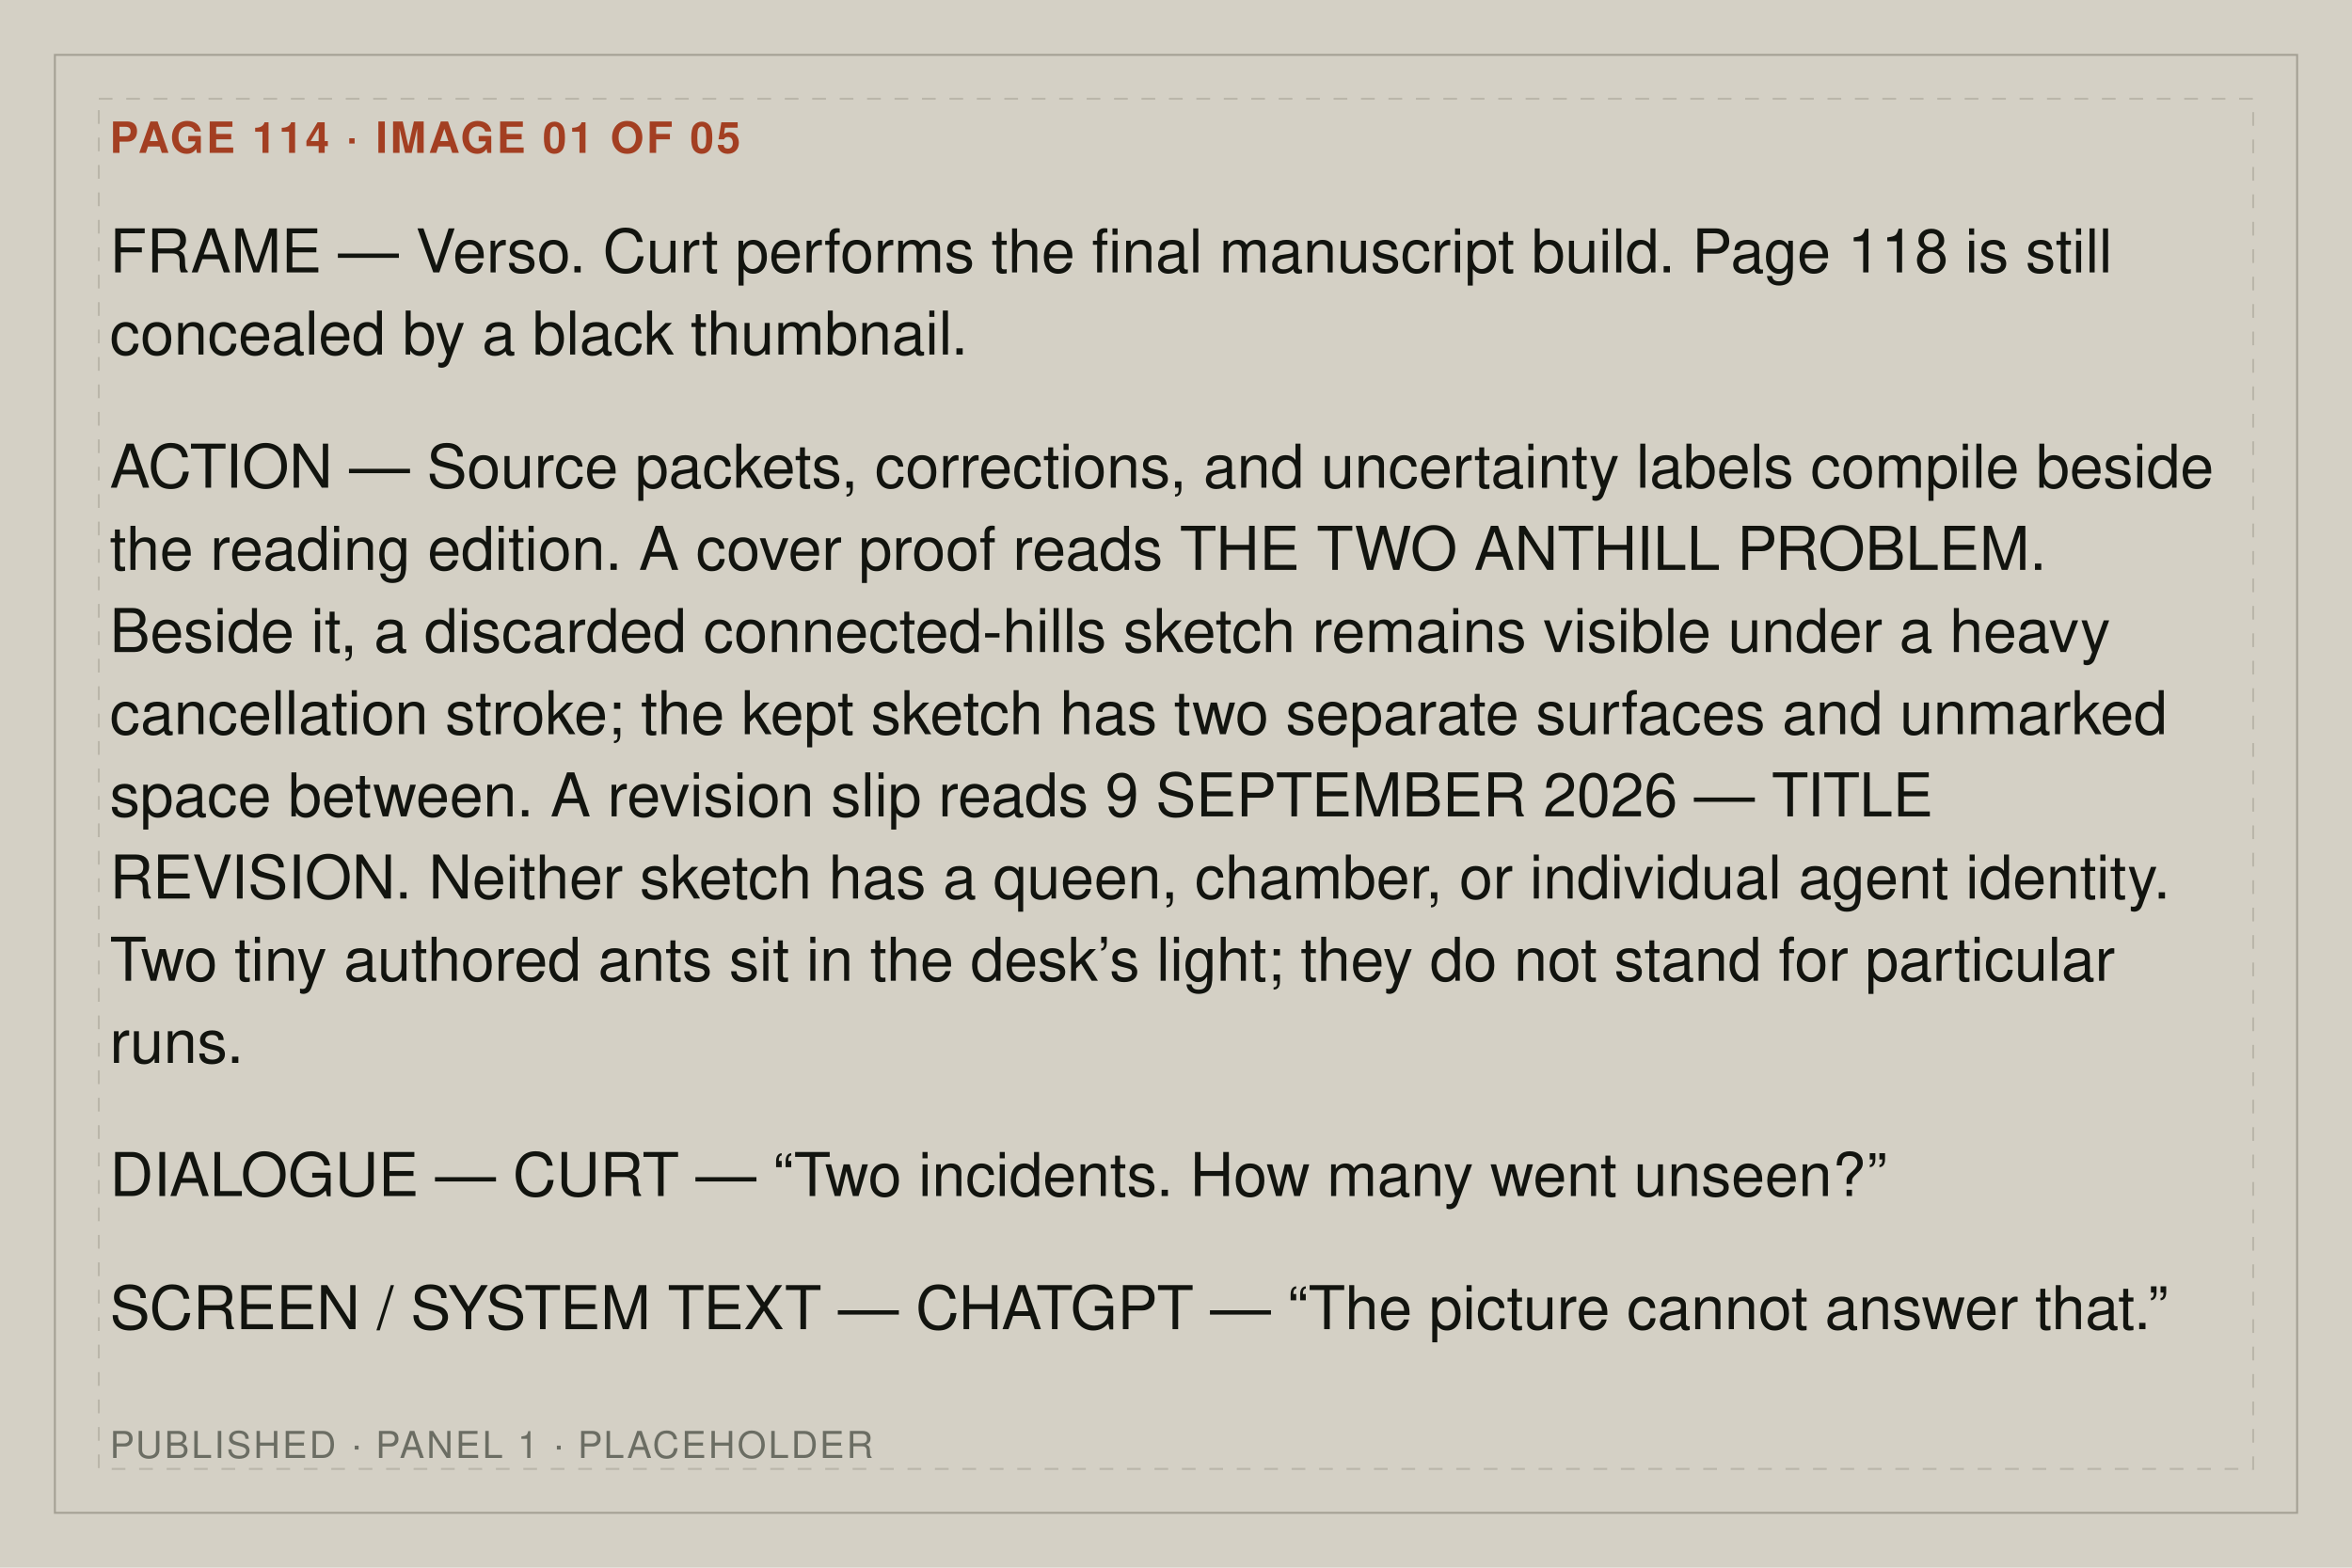
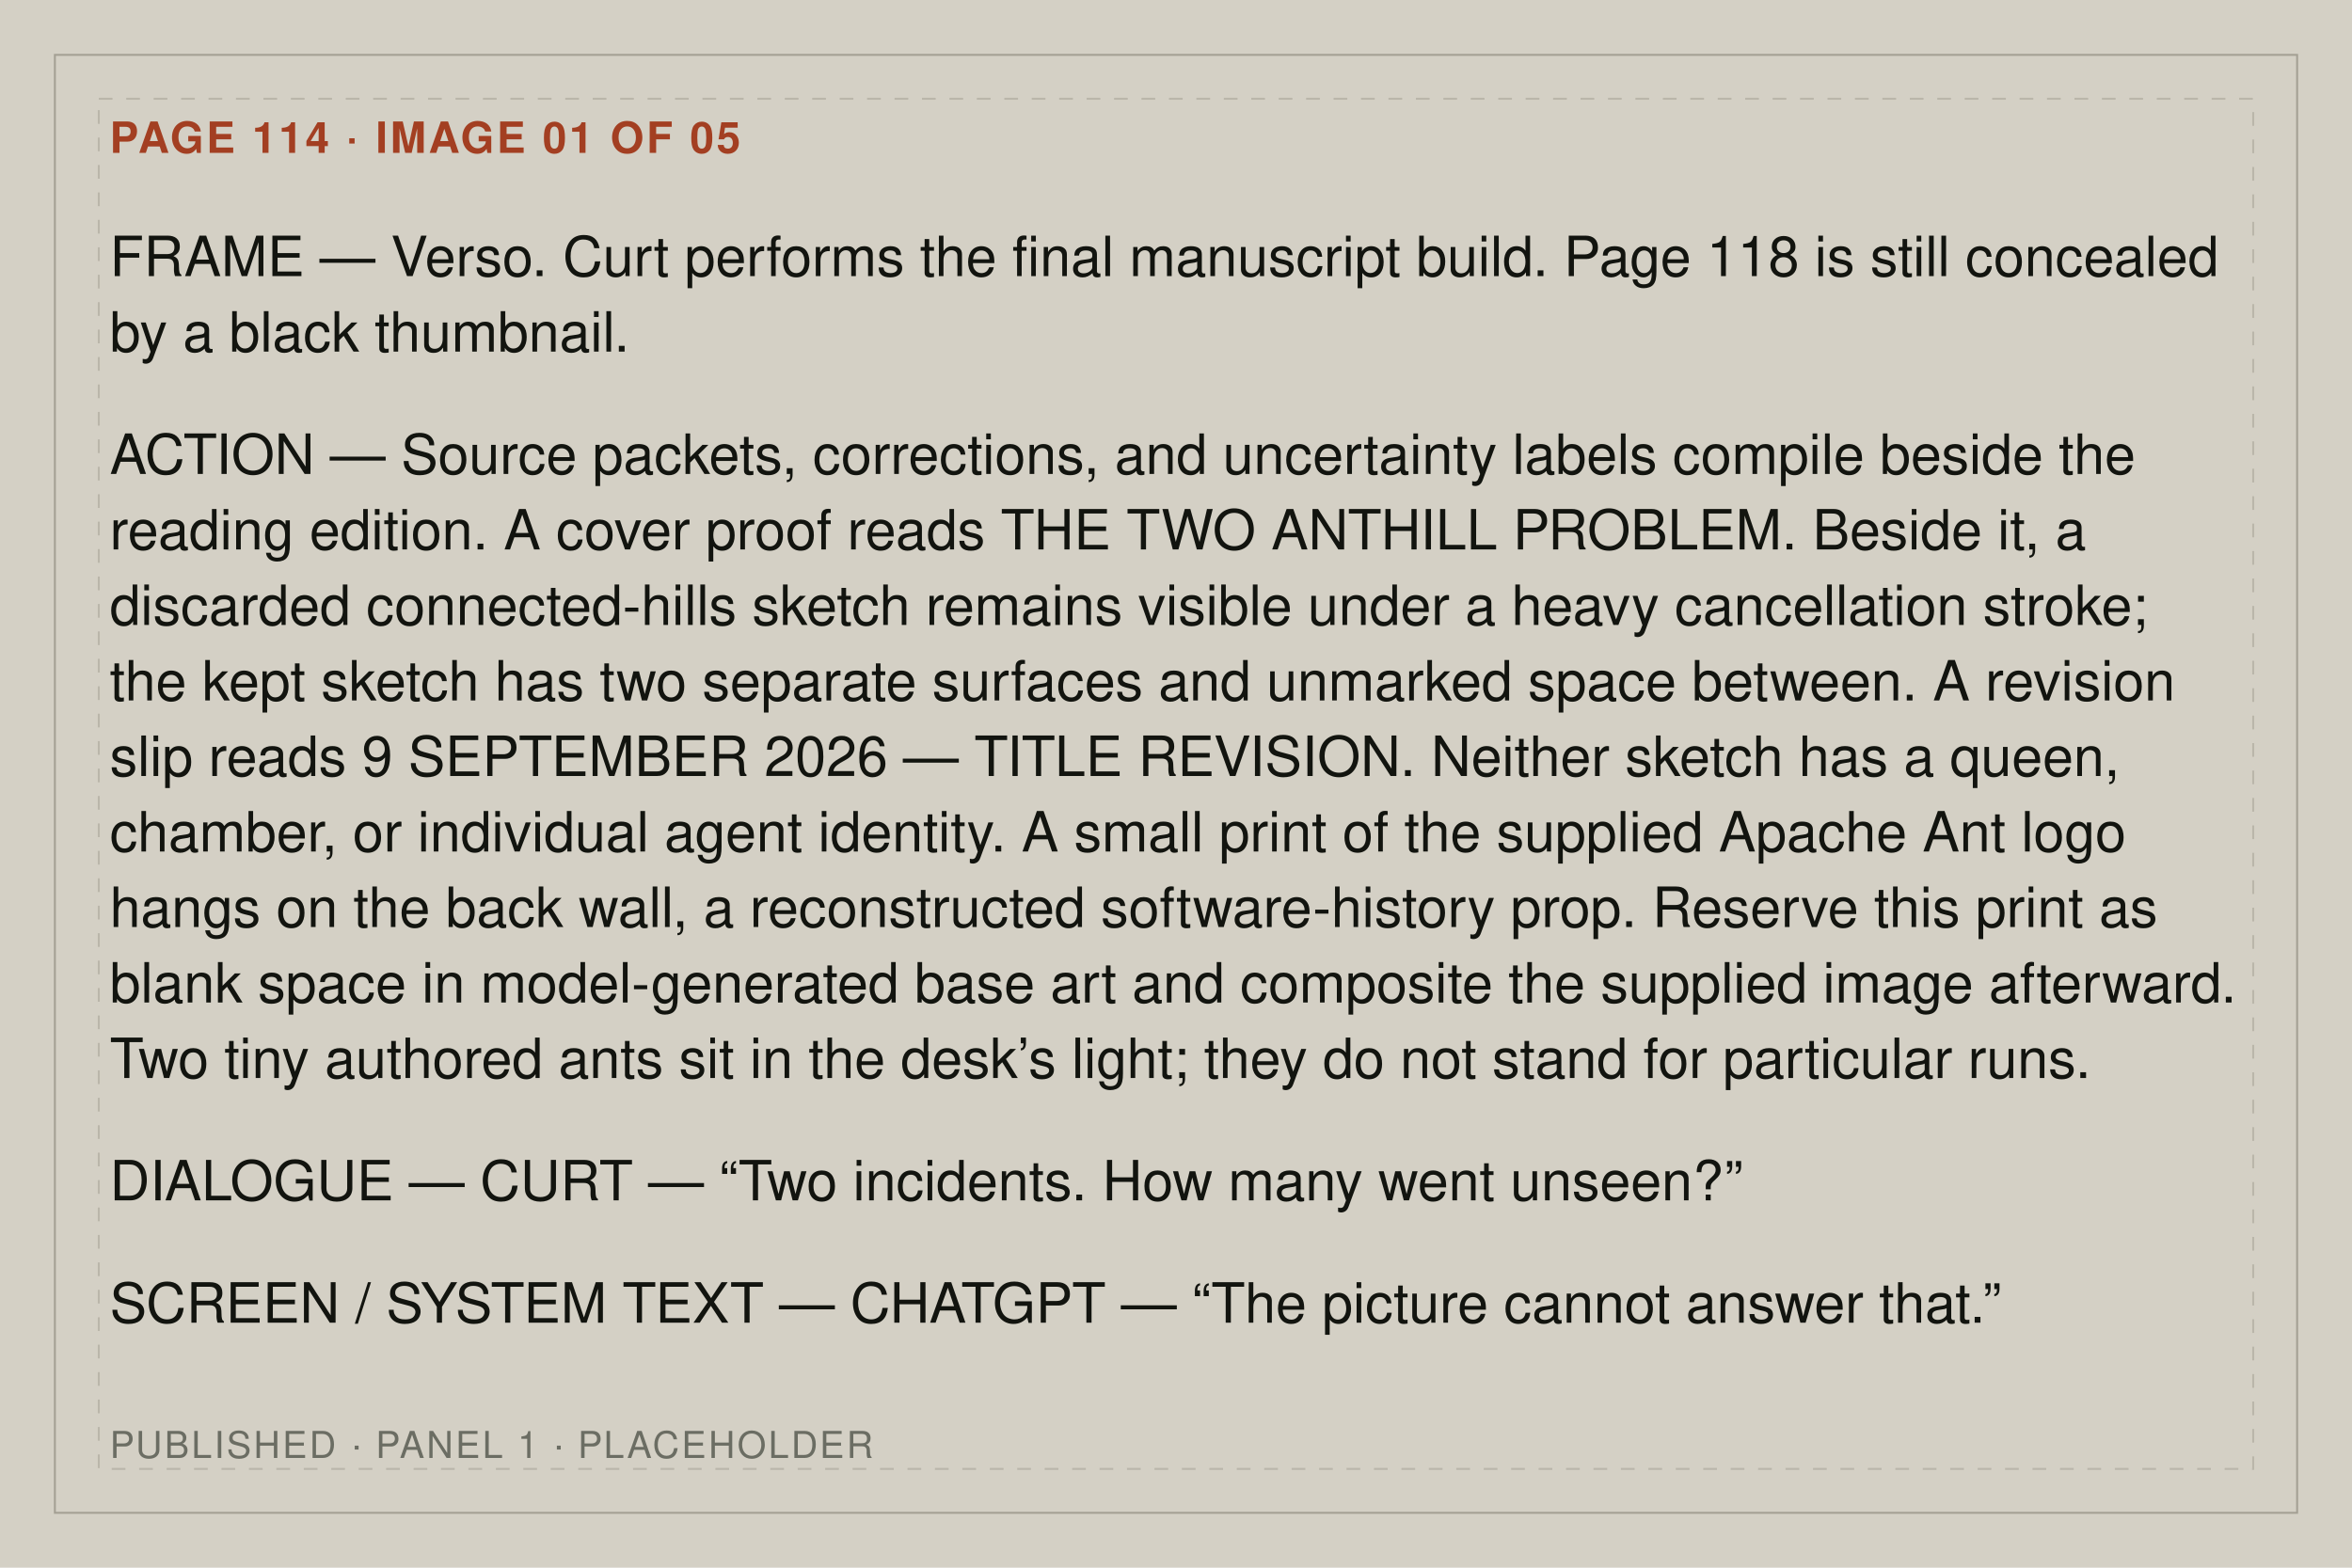
<svg xmlns="http://www.w3.org/2000/svg" width="1200" height="800" viewBox="0 0 1200 800" role="img" aria-labelledby="title">
  <rect width="1200" height="800" fill="#d4d0c5" />
  <rect x="28" y="28" width="1144" height="744" fill="none" stroke="#a4a094" stroke-width="1" />
  <rect x="50.4" y="50.4" width="1099.2" height="699.2" fill="none" stroke="#a4a094" stroke-width="1" stroke-dasharray="7 7" opacity="0.55" />
  <g font-family="Helvetica, Arial, 'Liberation Sans', 'Nimbus Sans', sans-serif">
    <text x="56" y="78" font-size="22" font-weight="700" letter-spacing="1.32" fill="#a33f22">PAGE 114 · IMAGE 01 OF 05</text>
-     <text font-size="30.83" fill="#12140f" text-anchor="start" xml:space="preserve">
-       <tspan x="56" y="139">FRAME — Verso. Curt performs the final manuscript build. Page 118 is still</tspan>
-       <tspan x="56" y="180.94">concealed by a black thumbnail.</tspan>
-       <tspan x="56" y="248.87">ACTION — Source packets, corrections, and uncertainty labels compile beside</tspan>
-       <tspan x="56" y="290.8">the reading edition. A cover proof reads THE TWO ANTHILL PROBLEM.</tspan>
-       <tspan x="56" y="332.73">Beside it, a discarded connected-hills sketch remains visible under a heavy</tspan>
-       <tspan x="56" y="374.67">cancellation stroke; the kept sketch has two separate surfaces and unmarked</tspan>
-       <tspan x="56" y="416.6">space between. A revision slip reads 9 SEPTEMBER 2026 — TITLE</tspan>
-       <tspan x="56" y="458.53">REVISION. Neither sketch has a queen, chamber, or individual agent identity.</tspan>
-       <tspan x="56" y="500.47">Two tiny authored ants sit in the desk’s light; they do not stand for particular</tspan>
-       <tspan x="56" y="542.4">runs.</tspan>
-       <tspan x="56" y="610.33">DIALOGUE — CURT — “Two incidents. How many went unseen?”</tspan>
-       <tspan x="56" y="678.26">SCREEN / SYSTEM TEXT — CHATGPT — “The picture cannot answer that.”</tspan>
+     <text font-size="28.33" fill="#12140f" text-anchor="start" xml:space="preserve">
+       <tspan x="56" y="140.9">FRAME — Verso. Curt performs the final manuscript build. Page 118 is still concealed</tspan>
+       <tspan x="56" y="179.43">by a black thumbnail.</tspan>
+       <tspan x="56" y="241.85">ACTION — Source packets, corrections, and uncertainty labels compile beside the</tspan>
+       <tspan x="56" y="280.39">reading edition. A cover proof reads THE TWO ANTHILL PROBLEM. Beside it, a</tspan>
+       <tspan x="56" y="318.92">discarded connected-hills sketch remains visible under a heavy cancellation stroke;</tspan>
+       <tspan x="56" y="357.45">the kept sketch has two separate surfaces and unmarked space between. A revision</tspan>
+       <tspan x="56" y="395.99">slip reads 9 SEPTEMBER 2026 — TITLE REVISION. Neither sketch has a queen,</tspan>
+       <tspan x="56" y="434.52">chamber, or individual agent identity. A small print of the supplied Apache Ant logo</tspan>
+       <tspan x="56" y="473.05">hangs on the back wall, a reconstructed software-history prop. Reserve this print as</tspan>
+       <tspan x="56" y="511.59">blank space in model-generated base art and composite the supplied image afterward.</tspan>
+       <tspan x="56" y="550.12">Two tiny authored ants sit in the desk’s light; they do not stand for particular runs.</tspan>
+       <tspan x="56" y="612.55">DIALOGUE — CURT — “Two incidents. How many went unseen?”</tspan>
+       <tspan x="56" y="674.97">SCREEN / SYSTEM TEXT — CHATGPT — “The picture cannot answer that.”</tspan>
    </text>
    <text x="56" y="744" font-size="18.92" letter-spacing="1.1" fill="#6b6d63">PUBLISHED · PANEL 1 · PLACEHOLDER</text>
  </g>
</svg>
